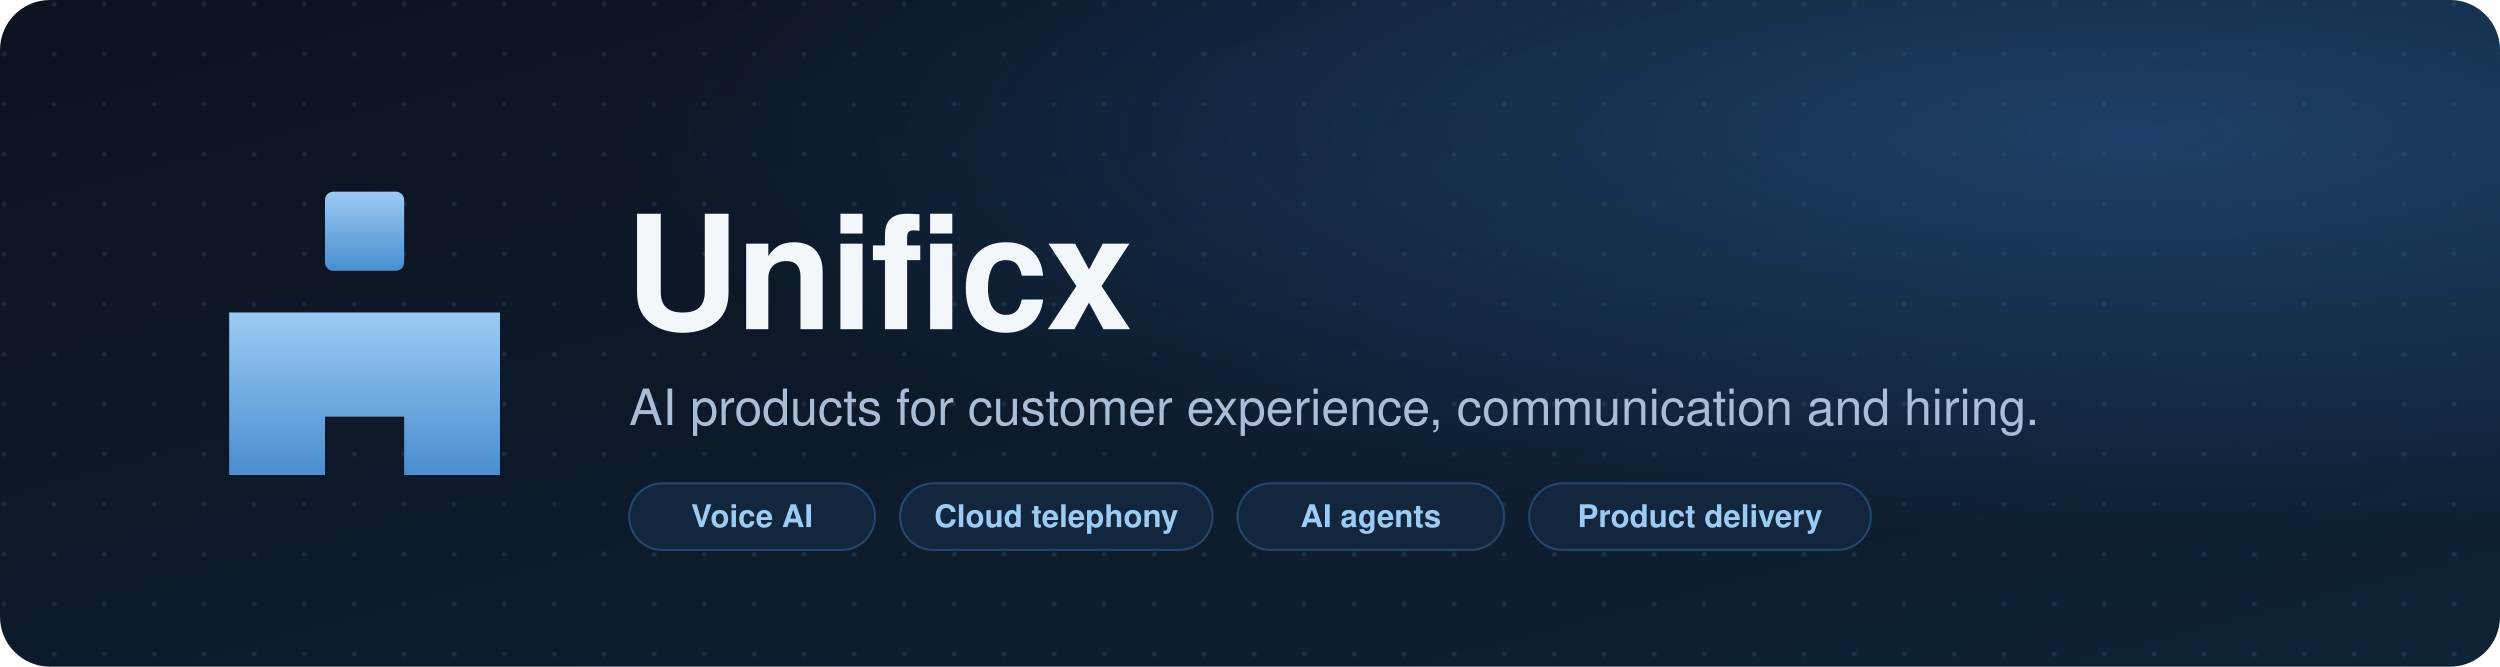
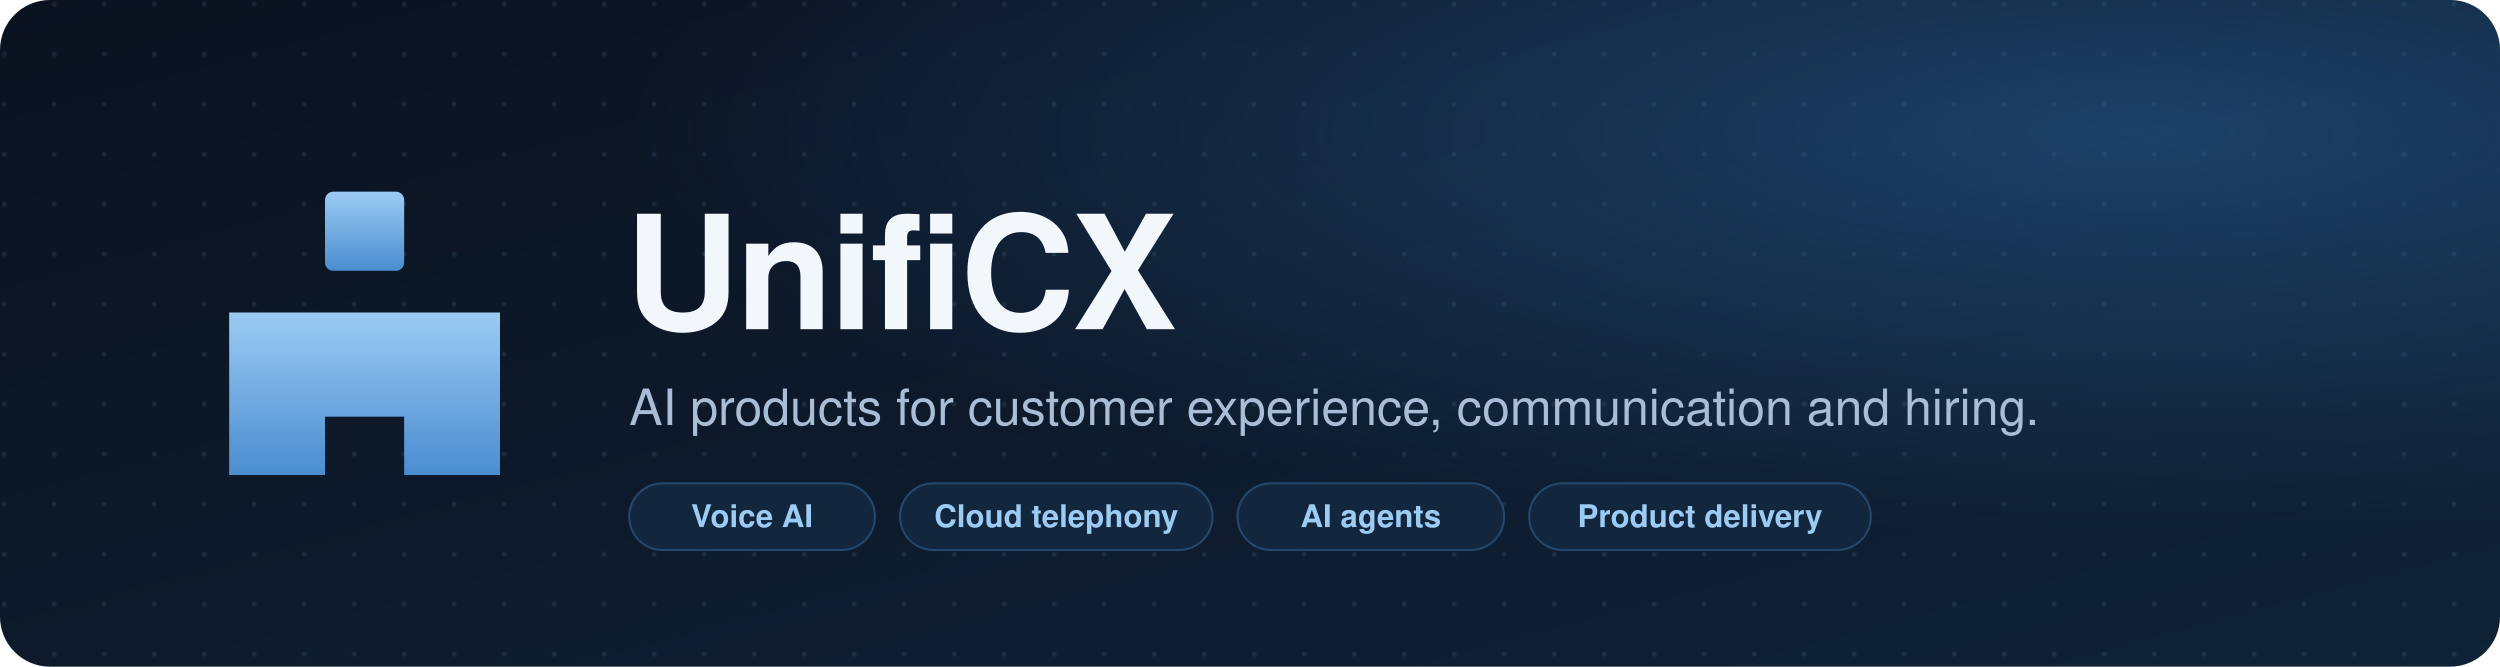
- <svg xmlns="http://www.w3.org/2000/svg" width="1200" height="320" viewBox="0 0 1200 320" role="img" aria-label="Unificx">
+ <svg xmlns="http://www.w3.org/2000/svg" width="1200" height="320" viewBox="0 0 1200 320" role="img" aria-label="UnifiCX">
  <defs>
    <linearGradient id="bg" x1="0" y1="0" x2="1" y2="1">
      <stop offset="0" stop-color="#0B1220" />
      <stop offset="1" stop-color="#0F2236" />
    </linearGradient>
    <linearGradient id="mark" x1="0" y1="0" x2="0" y2="1">
      <stop offset="0" stop-color="#9CCBF3" />
      <stop offset="1" stop-color="#4A8DD0" />
    </linearGradient>
    <radialGradient id="glow" cx="0.85" cy="0.2" r="0.6">
      <stop offset="0" stop-color="#2F6FB0" stop-opacity="0.45" />
      <stop offset="1" stop-color="#2F6FB0" stop-opacity="0" />
    </radialGradient>
    <pattern id="dots" width="24" height="24" patternUnits="userSpaceOnUse">
      <circle cx="2" cy="2" r="1.2" fill="#9CCBF3" fill-opacity="0.10" />
    </pattern>
  </defs>
  <rect width="1200" height="320" rx="24" fill="url(#bg)" />
  <rect width="1200" height="320" rx="24" fill="url(#dots)" />
  <rect width="1200" height="320" rx="24" fill="url(#glow)" />
  <g transform="translate(110 92)">
    <rect x="46" y="0" width="38" height="38" rx="4" fill="url(#mark)" />
    <path d="M0 58 H130 V136 H84 V108 H46 V136 H0 Z" fill="url(#mark)" />
  </g>
  <g font-family="'Segoe UI', 'Helvetica Neue', Helvetica, Arial, sans-serif">
-     <text x="300" y="158" font-size="76" font-weight="700" fill="#F2F7FC" letter-spacing="-1.5">Unificx</text>
+     <text x="300" y="158" font-size="76" font-weight="700" fill="#F2F7FC" letter-spacing="-1.5">UnifiCX</text>
    <text x="302" y="204" font-size="24" fill="#A9BED6">AI products for customer experience, communication and hiring.</text>
    <g font-size="15" font-weight="600" fill="#9CCBF3">
      <rect x="302" y="232" width="118" height="32" rx="16" fill="#12263D" stroke="#24476D" />
      <text x="361" y="253" text-anchor="middle">Voice AI</text>
      <rect x="432" y="232" width="150" height="32" rx="16" fill="#12263D" stroke="#24476D" />
      <text x="507" y="253" text-anchor="middle">Cloud telephony</text>
      <rect x="594" y="232" width="128" height="32" rx="16" fill="#12263D" stroke="#24476D" />
      <text x="658" y="253" text-anchor="middle">AI agents</text>
      <rect x="734" y="232" width="164" height="32" rx="16" fill="#12263D" stroke="#24476D" />
      <text x="816" y="253" text-anchor="middle">Product delivery</text>
    </g>
  </g>
</svg>
